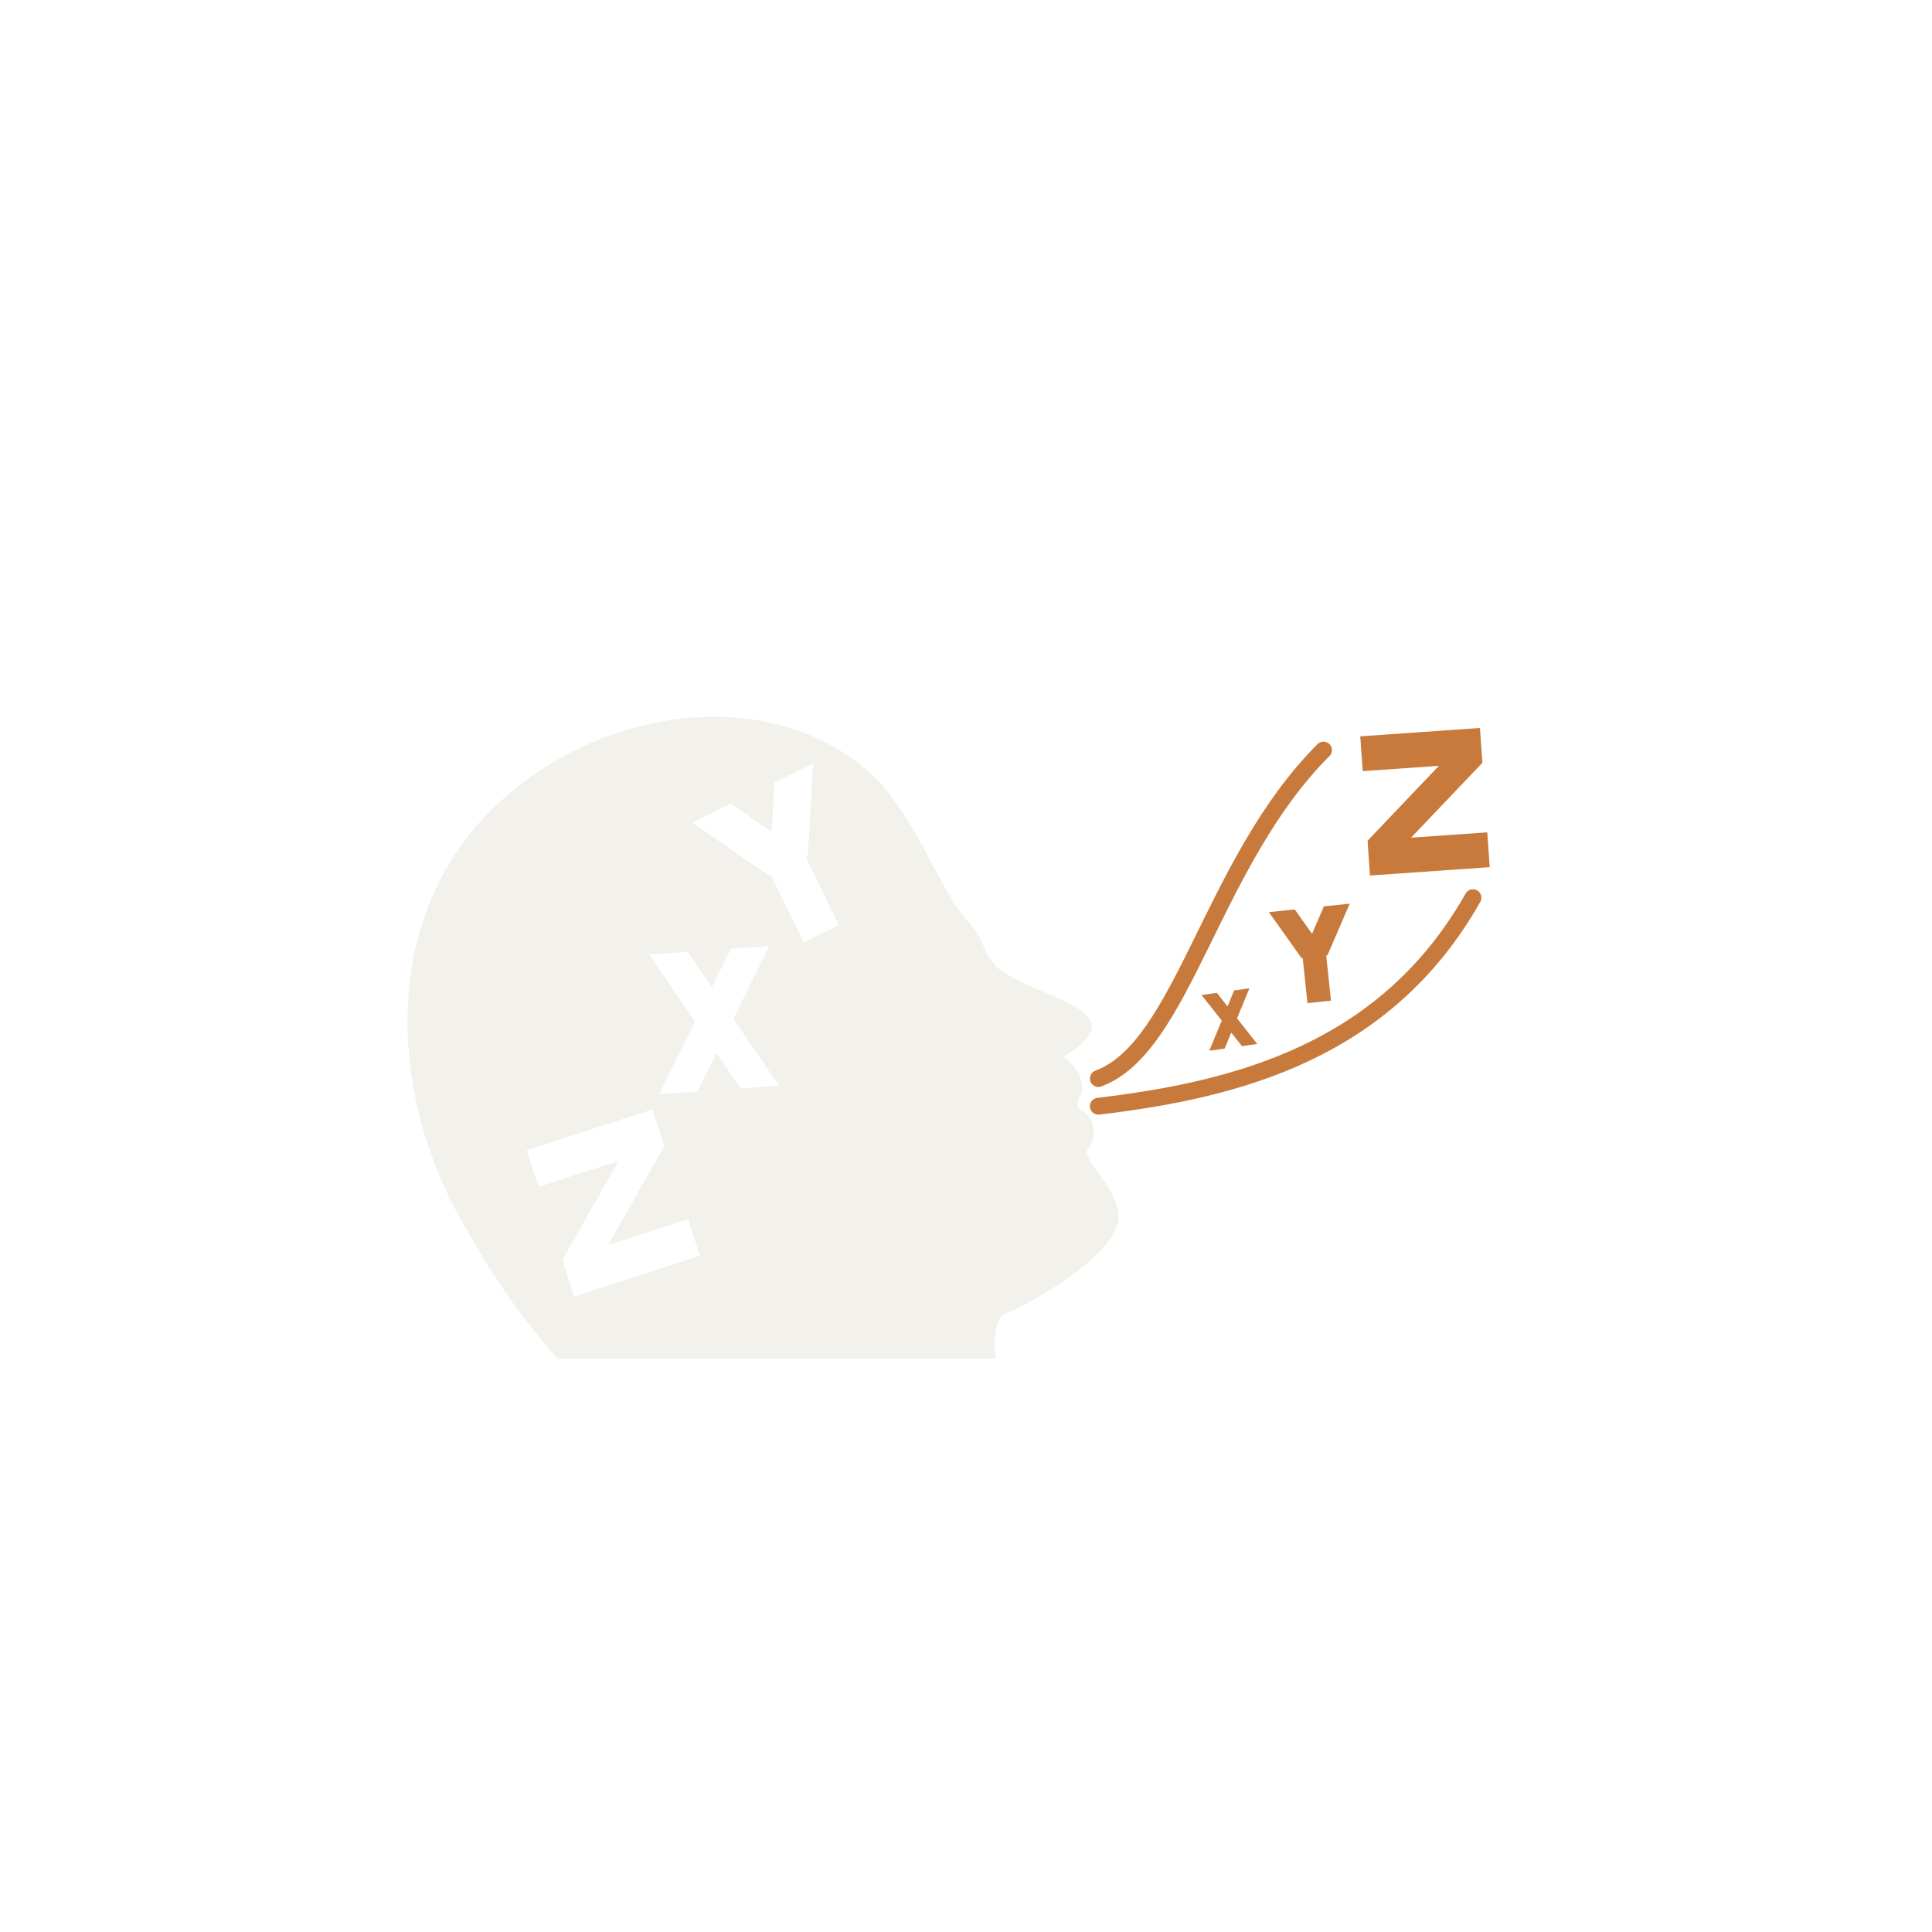
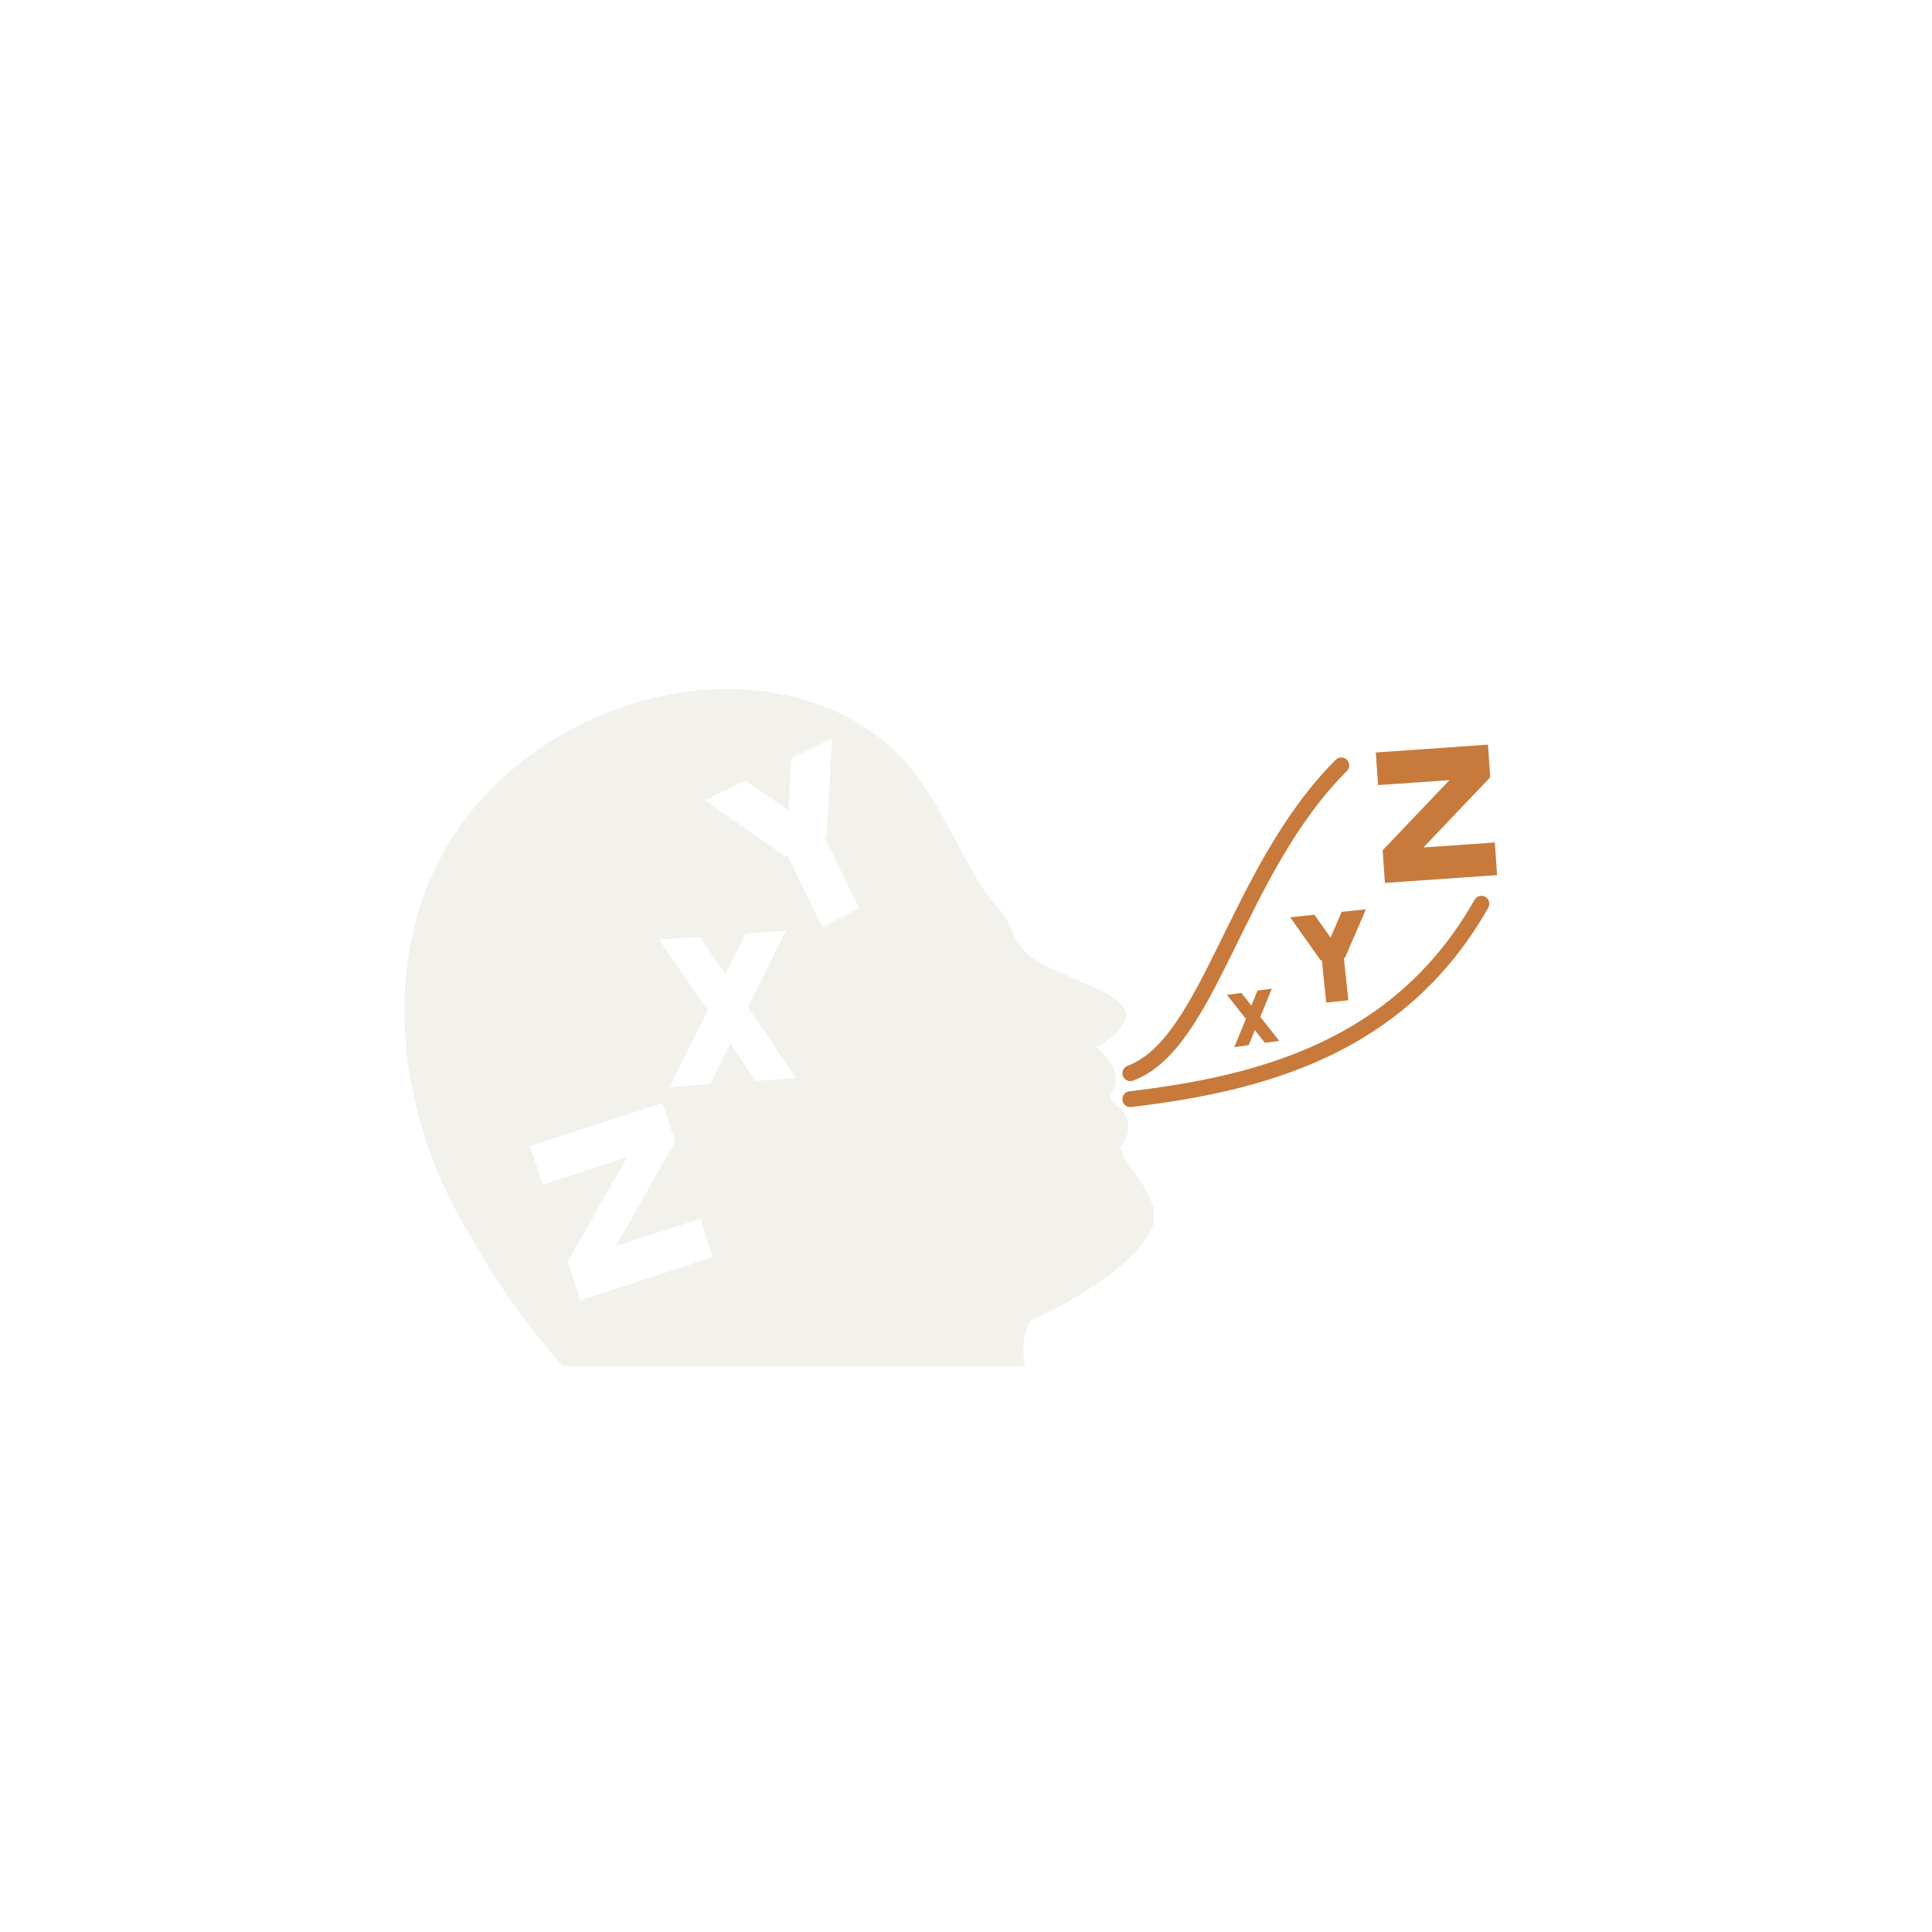
<svg xmlns="http://www.w3.org/2000/svg" viewBox="0 0 1024 1024" width="1024" height="1024">
-   <g transform="translate(512 512) scale(0.989) translate(-489 -480)">
+   <g transform="translate(512 512) scale(0.927) translate(-466 -479)">
    <defs>
      <clipPath id="neck-cut">
        <rect x="0" y="0" width="1024" height="665.66" />
      </clipPath>
    </defs>
-     <g transform="translate(548 553) scale(1.22) translate(-548 -553)">
+     <g transform="translate(548 553) scale(1.3725) translate(-548 -553)">
      <path id="head-with-ZXY-cutouts" fill="#F2F1EC" fill-rule="evenodd" clip-path="url(#neck-cut)" d="M 394.43 726.75 C 361.89 707.38 314.97 671.71 280.94 610.02 C 246.03 552.59 241.05 472.66 292.61 423.21 C 341.26 376.24 421.41 368.57 463.22 414.11 C 480.98 435.55 487.78 458.82 500.15 473.33 C 508.69 481.59 506.47 488.98 515.68 495.67 C 529.59 504.35 549.77 509.21 554.05 516.59 C 557.42 521.73 550.95 528.24 542.46 532.97 C 548.07 537.21 551.90 543.47 550.35 549.30 C 547.90 552.89 547.69 555.58 550.83 556.91 C 555.99 560.03 558.03 568.30 552.68 574.37 C 552.70 580.86 565.50 590.00 566.66 602.54 C 567.82 615.07 543.03 634.20 515.53 646.61 C 508.84 655.81 511.81 672.82 527.63 711.96 L 407.98 760.30 L 394.43 726.75 Z M 396.37 421.85 L 414.25 434.21 L 415.52 412.51 L 432.51 404.22 L 430.11 445.17 L 429.34 445.55 L 443.80 475.20 L 428.35 482.73 L 413.89 453.08 L 413.12 453.45 L 379.38 430.14 Z M 364.76 549.46 L 380.56 517.52 L 360.47 488.10 L 377.35 486.92 L 388.00 502.51 L 396.37 485.59 L 413.24 484.41 L 397.44 516.35 L 417.53 545.77 L 400.66 546.95 L 390.01 531.36 L 381.64 548.28 Z M 322.31 622.29 L 347.04 578.75 L 311.88 590.18 L 306.66 574.12 L 361.90 556.17 L 367.12 572.23 L 342.39 615.77 L 377.55 604.34 L 382.77 620.40 L 327.53 638.35 Z" />
    </g>
    <g transform="translate(0 -6)">
      <path id="speech" fill="none" stroke="#C77A3B" stroke-width="9.04" stroke-linecap="round" d="M 559.94 546.31 C 605.43 529.50 620.26 430.61 680.59 370.29 M 559.94 561.14 C 635.10 552.24 714.21 531.48 760.69 449.40" />
      <path id="spoken-XYZ" fill="#C77A3B" d="M 615.22 501.54 L 623.43 500.39 L 645.09 527.79 L 636.88 528.94 Z M 632.68 499.09 L 640.89 497.93 L 627.62 530.24 L 619.41 531.40 Z M 651.33 457.14 L 665.19 455.69 L 682.67 480.33 L 668.82 481.79 Z M 680.80 454.05 L 694.65 452.59 L 682.67 480.33 L 668.82 481.79 Z M 669.19 479.20 L 681.78 477.88 L 684.59 504.58 L 671.99 505.90 Z M 700.29 362.92 L 764.44 358.44 L 765.74 377.09 L 727.52 417.23 L 768.35 414.38 L 769.66 433.03 L 705.51 437.51 L 704.21 418.86 L 742.44 378.72 L 701.60 381.57 Z" />
    </g>
  </g>
</svg>
